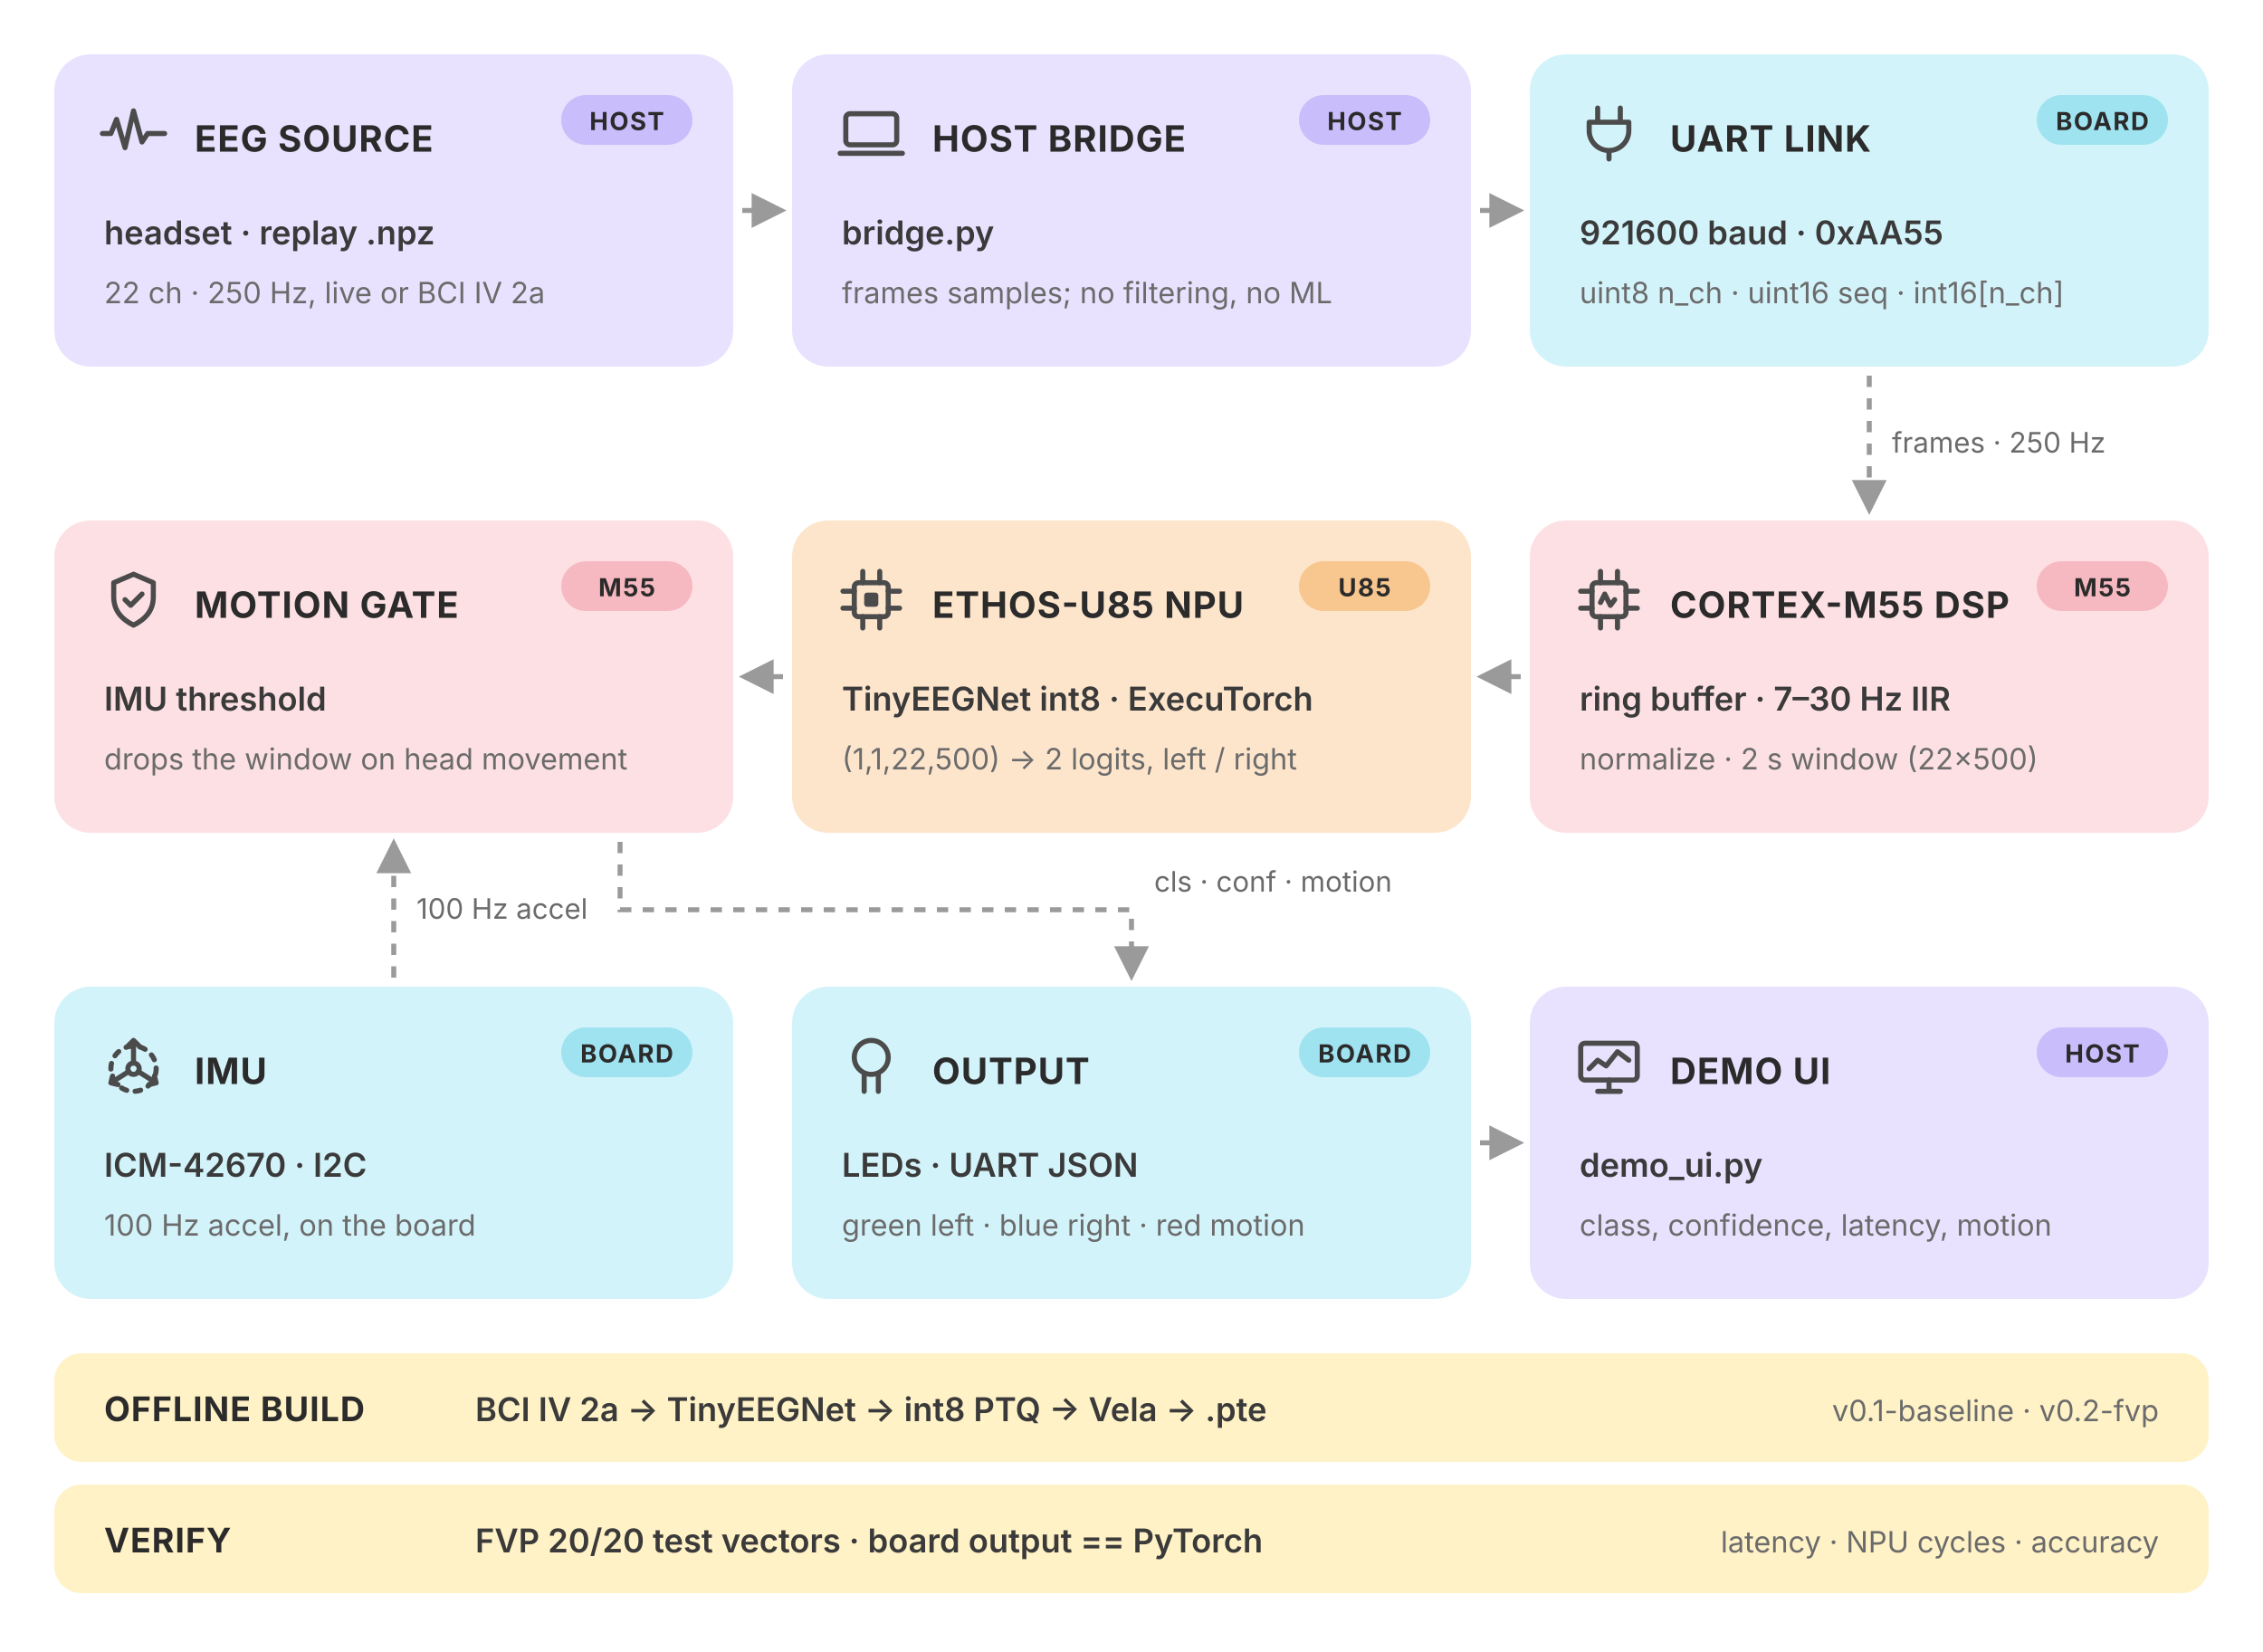
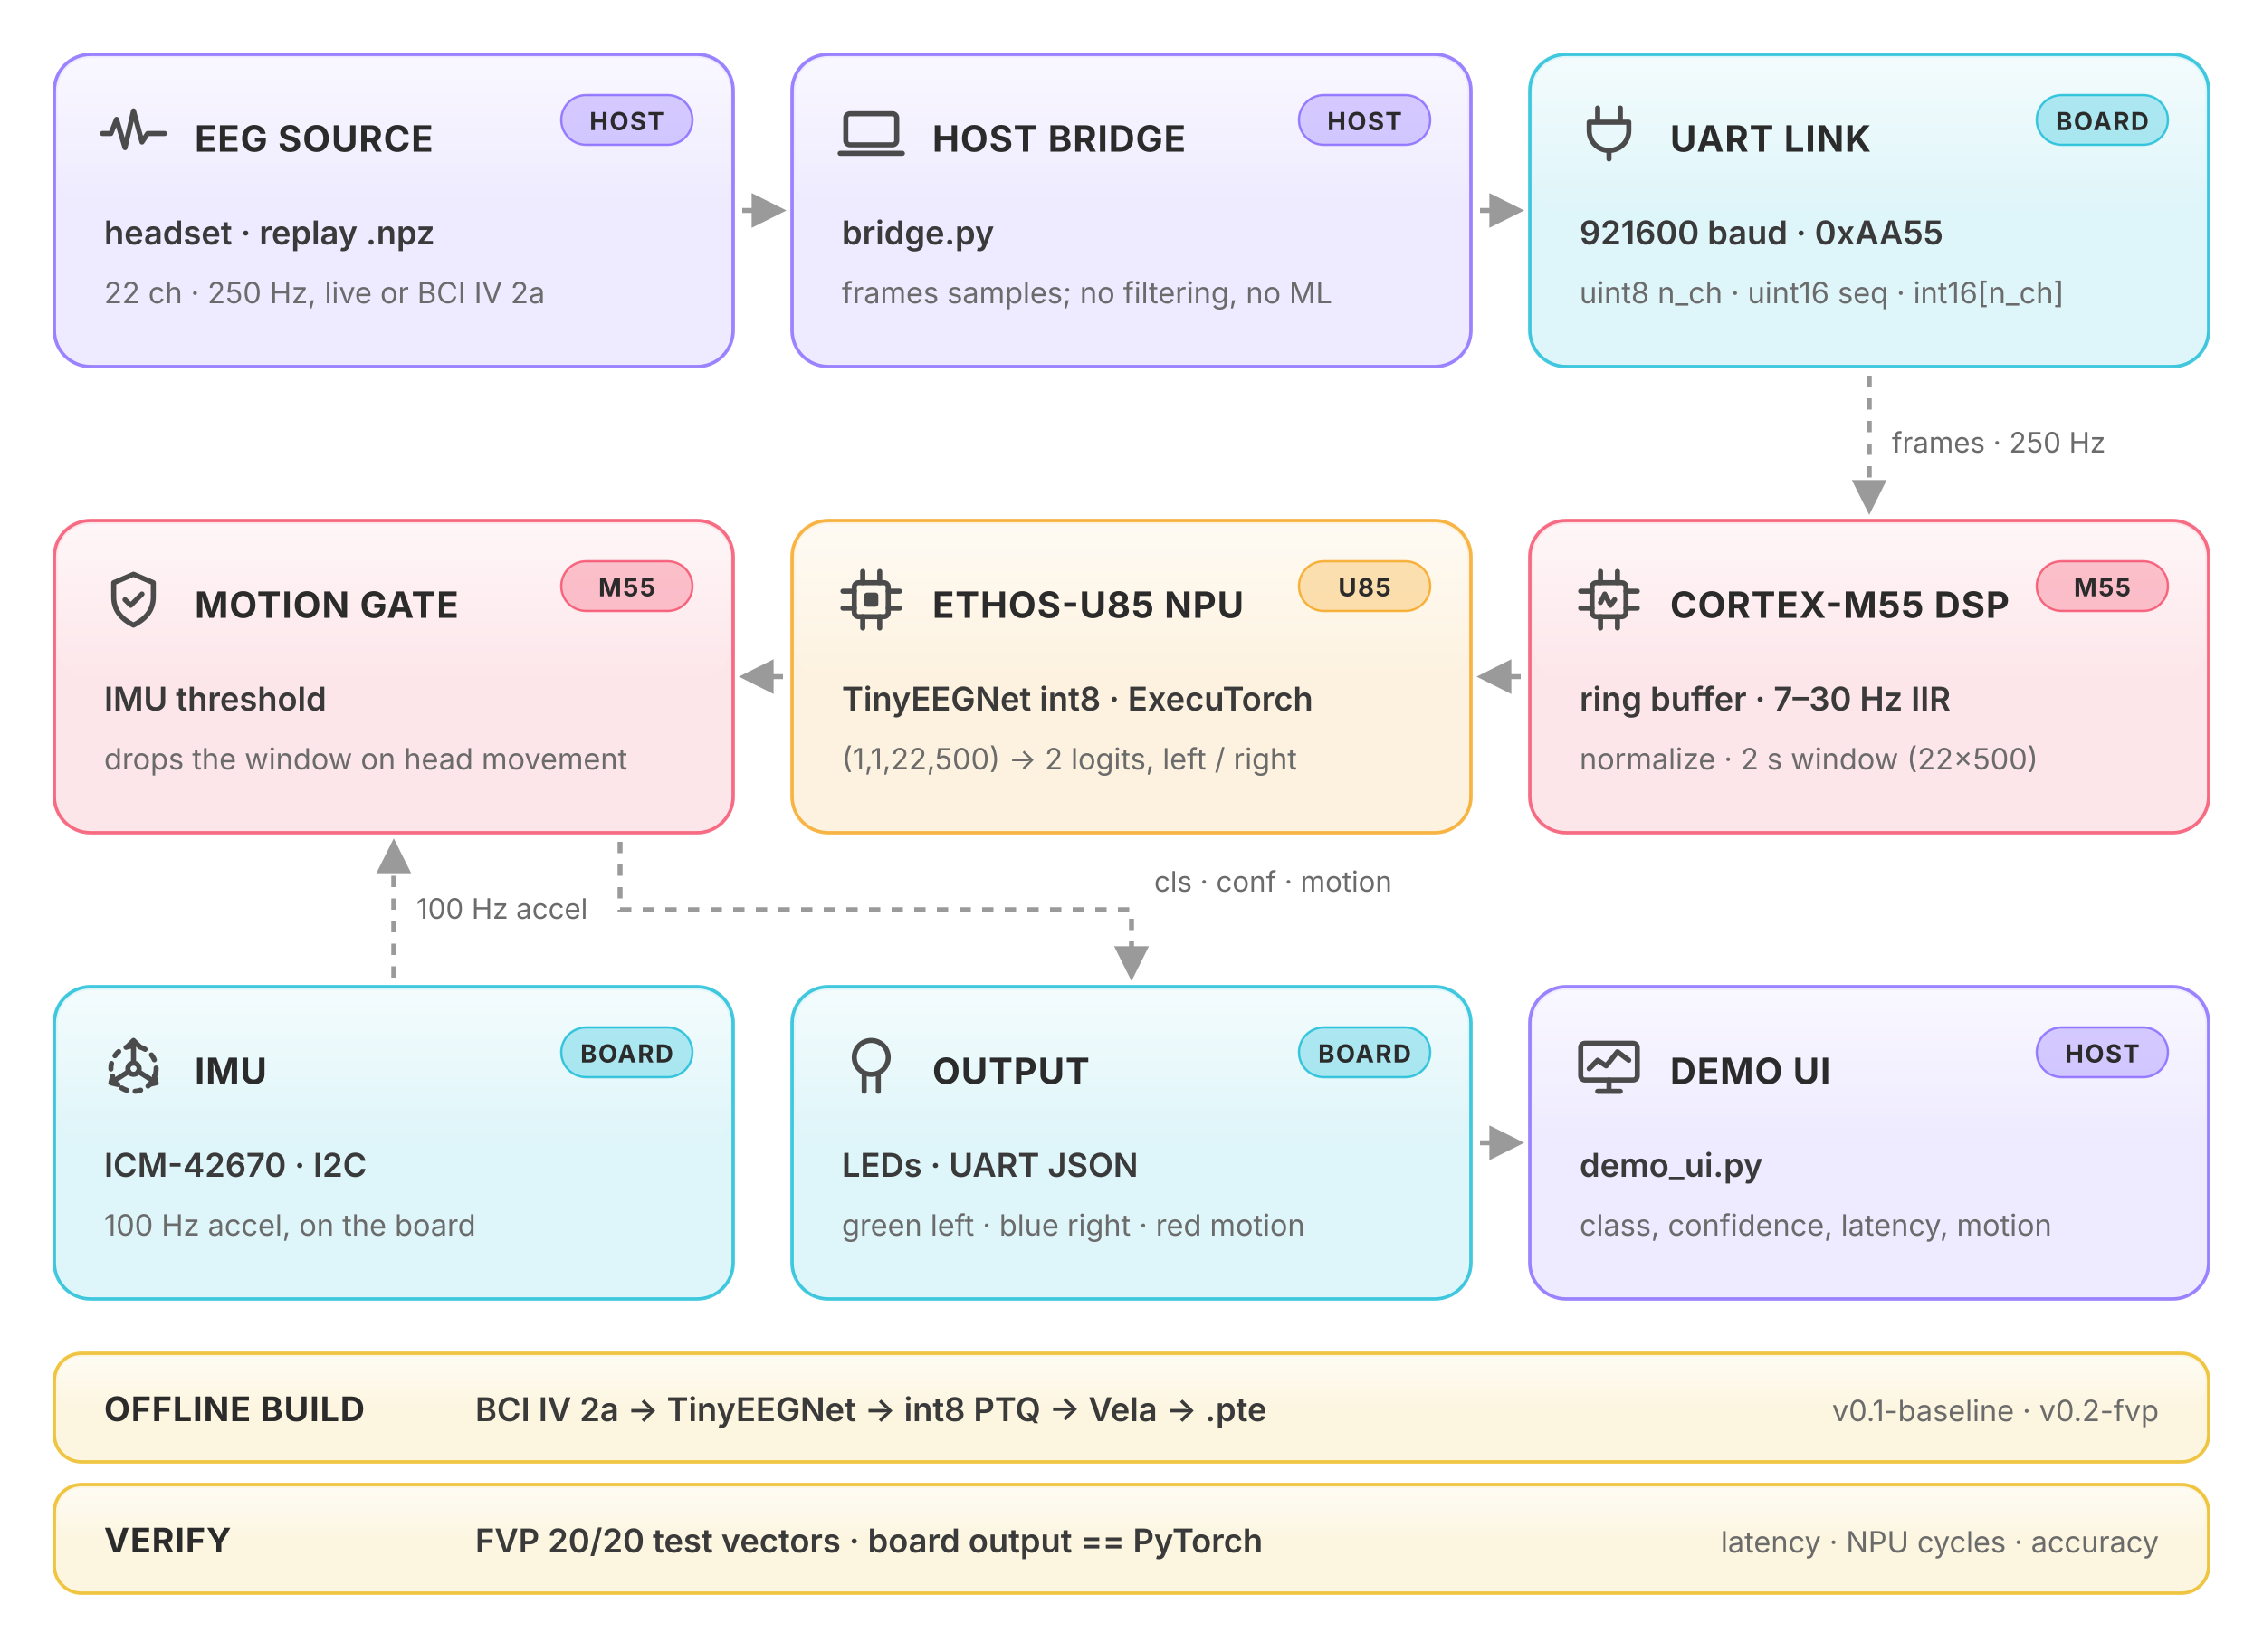
<svg xmlns="http://www.w3.org/2000/svg" viewBox="0 0 1000 730" width="1000" height="730" font-family="Inter, -apple-system, 'Segoe UI', Helvetica, Arial, sans-serif">
  <defs>
    <marker id="ah" viewBox="0 0 10 10" refX="9" refY="5" markerWidth="7" markerHeight="7" orient="auto-start-reverse">
      <path d="M0,0 L10,5 L0,10 z" fill="#9a9a9a" />
    </marker>
+     <linearGradient id="sheen" x1="0" y1="0" x2="0" y2="1">
+       <stop offset="0" stop-color="#ffffff" stop-opacity="0.65" />
+       <stop offset="1" stop-color="#ffffff" stop-opacity="0" />
+     </linearGradient>
  </defs>
-   <rect x="24" y="24" width="300" height="138" rx="16" fill="#e8e2ff" />
+   <rect x="24" y="24" width="300" height="138" rx="16" fill="rgba(124,92,255,0.13)" stroke="rgba(124,92,255,0.75)" stroke-width="1.5" />
+   <rect x="25.5" y="25.5" width="297" height="69.0" rx="14.5" fill="url(#sheen)" />
  <g transform="translate(44,44) scale(1.25)" fill="none" stroke="#4b4b4b" stroke-width="1.8" stroke-linecap="round" stroke-linejoin="round">
    <path d="M1 12h3l2-5 3 10 3-13 3 11 2-3h6" stroke-dasharray="56 56">
      <animate attributeName="stroke-dashoffset" values="0;-112" dur="2.4s" repeatCount="indefinite" />
    </path>
  </g>
  <text x="86" y="67" font-size="16" font-weight="700" letter-spacing="0.4" fill="#2b2b2b">EEG SOURCE</text>
-   <rect x="248" y="42" width="58" height="22" rx="11" fill="#c9bdfb" />
+   <rect x="248" y="42" width="58" height="22" rx="11" fill="rgba(124,92,255,0.28)" stroke="rgba(124,92,255,0.75)" stroke-width="1" />
  <text x="277" y="57.5" font-size="11" font-weight="700" letter-spacing="0.6" text-anchor="middle" fill="#2b2b2b">HOST</text>
  <text x="46" y="108" font-size="14.5" font-weight="600" fill="#3a3a3a">headset · replay .npz</text>
  <text x="46" y="134" font-size="13" fill="#6b6b6b">22 ch · 250 Hz, live or BCI IV 2a</text>
-   <rect x="350" y="24" width="300" height="138" rx="16" fill="#e8e2ff" />
+   <rect x="350" y="24" width="300" height="138" rx="16" fill="rgba(124,92,255,0.13)" stroke="rgba(124,92,255,0.75)" stroke-width="1.5" />
+   <rect x="351.5" y="25.5" width="297" height="69.0" rx="14.5" fill="url(#sheen)" />
  <g transform="translate(370,44) scale(1.25)" fill="none" stroke="#4b4b4b" stroke-width="1.8" stroke-linecap="round" stroke-linejoin="round">
    <rect x="3" y="5" width="18" height="11" rx="1.5" />
    <path d="M1 19h22" />
  </g>
  <text x="412" y="67" font-size="16" font-weight="700" letter-spacing="0.4" fill="#2b2b2b">HOST BRIDGE</text>
-   <rect x="574" y="42" width="58" height="22" rx="11" fill="#c9bdfb" />
+   <rect x="574" y="42" width="58" height="22" rx="11" fill="rgba(124,92,255,0.28)" stroke="rgba(124,92,255,0.75)" stroke-width="1" />
  <text x="603" y="57.5" font-size="11" font-weight="700" letter-spacing="0.6" text-anchor="middle" fill="#2b2b2b">HOST</text>
  <text x="372" y="108" font-size="14.5" font-weight="600" fill="#3a3a3a">bridge.py</text>
  <text x="372" y="134" font-size="13" fill="#6b6b6b">frames samples; no filtering, no ML</text>
-   <rect x="676" y="24" width="300" height="138" rx="16" fill="#d3f3fa" />
+   <rect x="676" y="24" width="300" height="138" rx="16" fill="rgba(6,182,212,0.13)" stroke="rgba(6,182,212,0.75)" stroke-width="1.5" />
+   <rect x="677.5" y="25.5" width="297" height="69.0" rx="14.5" fill="url(#sheen)" />
  <g transform="translate(696,44) scale(1.25)" fill="none" stroke="#4b4b4b" stroke-width="1.8" stroke-linecap="round" stroke-linejoin="round">
    <path d="M8 3v5M16 3v5M5 8h14v3a7 7 0 0 1-14 0zM12 18v3" />
  </g>
  <text x="738" y="67" font-size="16" font-weight="700" letter-spacing="0.4" fill="#2b2b2b">UART LINK</text>
-   <rect x="900" y="42" width="58" height="22" rx="11" fill="#9fe3f1" />
+   <rect x="900" y="42" width="58" height="22" rx="11" fill="rgba(6,182,212,0.28)" stroke="rgba(6,182,212,0.75)" stroke-width="1" />
  <text x="929" y="57.5" font-size="11" font-weight="700" letter-spacing="0.6" text-anchor="middle" fill="#2b2b2b">BOARD</text>
  <text x="698" y="108" font-size="14.5" font-weight="600" fill="#3a3a3a">921600 baud · 0xAA55</text>
  <text x="698" y="134" font-size="13" fill="#6b6b6b">uint8 n_ch · uint16 seq · int16[n_ch]</text>
-   <rect x="676" y="230" width="300" height="138" rx="16" fill="#fde0e3" />
+   <rect x="676" y="230" width="300" height="138" rx="16" fill="rgba(244,63,94,0.13)" stroke="rgba(244,63,94,0.75)" stroke-width="1.5" />
+   <rect x="677.5" y="231.5" width="297" height="69.0" rx="14.5" fill="url(#sheen)" />
  <g transform="translate(696,250) scale(1.25)" fill="none" stroke="#4b4b4b" stroke-width="1.8" stroke-linecap="round" stroke-linejoin="round">
    <rect x="6" y="6" width="12" height="12" rx="1.5" />
    <path d="M9 2v4M15 2v4M9 18v4M15 18v4M2 9h4M2 15h4M18 9h4M18 15h4" />
    <path d="M9 13l1.5-3 2 4 1.5-2" />
  </g>
  <text x="738" y="273" font-size="16" font-weight="700" letter-spacing="0.4" fill="#2b2b2b">CORTEX-M55 DSP</text>
-   <rect x="900" y="248" width="58" height="22" rx="11" fill="#f7b9c1" />
+   <rect x="900" y="248" width="58" height="22" rx="11" fill="rgba(244,63,94,0.28)" stroke="rgba(244,63,94,0.75)" stroke-width="1" />
  <text x="929" y="263.5" font-size="11" font-weight="700" letter-spacing="0.6" text-anchor="middle" fill="#2b2b2b">M55</text>
  <text x="698" y="314" font-size="14.5" font-weight="600" fill="#3a3a3a">ring buffer · 7–30 Hz IIR</text>
  <text x="698" y="340" font-size="13" fill="#6b6b6b">normalize · 2 s window (22×500)</text>
-   <rect x="350" y="230" width="300" height="138" rx="16" fill="#fde5cc" />
+   <rect x="350" y="230" width="300" height="138" rx="16" fill="rgba(245,158,11,0.13)" stroke="rgba(245,158,11,0.75)" stroke-width="1.5" />
+   <rect x="351.5" y="231.5" width="297" height="69.0" rx="14.5" fill="url(#sheen)" />
  <g transform="translate(370,250) scale(1.25)" fill="none" stroke="#4b4b4b" stroke-width="1.8" stroke-linecap="round" stroke-linejoin="round">
    <rect x="6" y="6" width="12" height="12" rx="1.5" />
    <path d="M9 2v4M15 2v4M9 18v4M15 18v4M2 9h4M2 15h4M18 9h4M18 15h4" />
    <rect x="9.5" y="9.5" width="5" height="5" rx="1" fill="#4b4b4b" stroke="none">
      <animate attributeName="opacity" values="1;0.25;1" dur="0.8s" repeatCount="indefinite" />
    </rect>
  </g>
  <text x="412" y="273" font-size="16" font-weight="700" letter-spacing="0.4" fill="#2b2b2b">ETHOS-U85 NPU</text>
-   <rect x="574" y="248" width="58" height="22" rx="11" fill="#f8c78f" />
+   <rect x="574" y="248" width="58" height="22" rx="11" fill="rgba(245,158,11,0.28)" stroke="rgba(245,158,11,0.75)" stroke-width="1" />
  <text x="603" y="263.5" font-size="11" font-weight="700" letter-spacing="0.6" text-anchor="middle" fill="#2b2b2b">U85</text>
  <text x="372" y="314" font-size="14.5" font-weight="600" fill="#3a3a3a">TinyEEGNet int8 · ExecuTorch</text>
  <text x="372" y="340" font-size="13" fill="#6b6b6b">(1,1,22,500) → 2 logits, left / right</text>
-   <rect x="24" y="230" width="300" height="138" rx="16" fill="#fde0e3" />
+   <rect x="24" y="230" width="300" height="138" rx="16" fill="rgba(244,63,94,0.13)" stroke="rgba(244,63,94,0.75)" stroke-width="1.5" />
+   <rect x="25.5" y="231.5" width="297" height="69.0" rx="14.5" fill="url(#sheen)" />
  <g transform="translate(44,250) scale(1.25)" fill="none" stroke="#4b4b4b" stroke-width="1.8" stroke-linecap="round" stroke-linejoin="round">
    <path d="M12 3l7 3v5c0 5-3 8-7 10-4-2-7-5-7-10V6z" />
    <path d="M9 12l2 2 4-4">
      <animate attributeName="opacity" values="1;1;0;1" keyTimes="0;0.6;0.8;1" dur="3s" repeatCount="indefinite" />
    </path>
  </g>
  <text x="86" y="273" font-size="16" font-weight="700" letter-spacing="0.4" fill="#2b2b2b">MOTION GATE</text>
-   <rect x="248" y="248" width="58" height="22" rx="11" fill="#f7b9c1" />
+   <rect x="248" y="248" width="58" height="22" rx="11" fill="rgba(244,63,94,0.28)" stroke="rgba(244,63,94,0.75)" stroke-width="1" />
  <text x="277" y="263.5" font-size="11" font-weight="700" letter-spacing="0.6" text-anchor="middle" fill="#2b2b2b">M55</text>
  <text x="46" y="314" font-size="14.5" font-weight="600" fill="#3a3a3a">IMU threshold</text>
  <text x="46" y="340" font-size="13" fill="#6b6b6b">drops the window on head movement</text>
-   <rect x="24" y="436" width="300" height="138" rx="16" fill="#d3f3fa" />
+   <rect x="24" y="436" width="300" height="138" rx="16" fill="rgba(6,182,212,0.13)" stroke="rgba(6,182,212,0.75)" stroke-width="1.5" />
+   <rect x="25.5" y="437.5" width="297" height="69.0" rx="14.5" fill="url(#sheen)" />
  <g transform="translate(44,456) scale(1.25)" fill="none" stroke="#4b4b4b" stroke-width="1.8" stroke-linecap="round" stroke-linejoin="round">
    <circle cx="12" cy="13" r="2" />
    <path d="M12 11V3M10 5l2-2 2 2M13.7 14l6.3 4M17.5 18.6l2.5-.6-.6-2.4M10.3 14L4 18M6.5 18.6L4 18l.6-2.4" />
    <circle cx="12" cy="13" r="8" stroke-dasharray="2 3">
      <animate attributeName="opacity" values="0.9;0.1;0.9" dur="1.5s" repeatCount="indefinite" />
    </circle>
  </g>
  <text x="86" y="479" font-size="16" font-weight="700" letter-spacing="0.4" fill="#2b2b2b">IMU</text>
-   <rect x="248" y="454" width="58" height="22" rx="11" fill="#9fe3f1" />
+   <rect x="248" y="454" width="58" height="22" rx="11" fill="rgba(6,182,212,0.28)" stroke="rgba(6,182,212,0.75)" stroke-width="1" />
  <text x="277" y="469.5" font-size="11" font-weight="700" letter-spacing="0.6" text-anchor="middle" fill="#2b2b2b">BOARD</text>
  <text x="46" y="520" font-size="14.5" font-weight="600" fill="#3a3a3a">ICM-42670 · I2C</text>
  <text x="46" y="546" font-size="13" fill="#6b6b6b">100 Hz accel, on the board</text>
-   <rect x="350" y="436" width="300" height="138" rx="16" fill="#d3f3fa" />
+   <rect x="350" y="436" width="300" height="138" rx="16" fill="rgba(6,182,212,0.13)" stroke="rgba(6,182,212,0.75)" stroke-width="1.5" />
+   <rect x="351.5" y="437.5" width="297" height="69.0" rx="14.5" fill="url(#sheen)" />
  <g transform="translate(370,456) scale(1.25)" fill="none" stroke="#4b4b4b" stroke-width="1.8" stroke-linecap="round" stroke-linejoin="round">
    <circle cx="12" cy="9" r="6" stroke="none">
      <animate attributeName="fill" values="#2da44e;#1f6feb;#cf222e" calcMode="discrete" dur="3s" repeatCount="indefinite" />
    </circle>
    <circle cx="12" cy="9" r="6" />
    <path d="M9.5 15v6M14.5 15v6" />
  </g>
  <text x="412" y="479" font-size="16" font-weight="700" letter-spacing="0.4" fill="#2b2b2b">OUTPUT</text>
-   <rect x="574" y="454" width="58" height="22" rx="11" fill="#9fe3f1" />
+   <rect x="574" y="454" width="58" height="22" rx="11" fill="rgba(6,182,212,0.28)" stroke="rgba(6,182,212,0.75)" stroke-width="1" />
  <text x="603" y="469.5" font-size="11" font-weight="700" letter-spacing="0.6" text-anchor="middle" fill="#2b2b2b">BOARD</text>
  <text x="372" y="520" font-size="14.5" font-weight="600" fill="#3a3a3a">LEDs · UART JSON</text>
  <text x="372" y="546" font-size="13" fill="#6b6b6b">green left · blue right · red motion</text>
-   <rect x="676" y="436" width="300" height="138" rx="16" fill="#e8e2ff" />
+   <rect x="676" y="436" width="300" height="138" rx="16" fill="rgba(124,92,255,0.13)" stroke="rgba(124,92,255,0.75)" stroke-width="1.5" />
+   <rect x="677.5" y="437.5" width="297" height="69.0" rx="14.5" fill="url(#sheen)" />
  <g transform="translate(696,456) scale(1.25)" fill="none" stroke="#4b4b4b" stroke-width="1.8" stroke-linecap="round" stroke-linejoin="round">
    <rect x="2" y="4" width="20" height="13" rx="1.5" />
    <path d="M8 21h8M12 17v4" />
    <path d="M5 13l3-3 3 2 4-5 4 3" />
  </g>
  <text x="738" y="479" font-size="16" font-weight="700" letter-spacing="0.4" fill="#2b2b2b">DEMO UI</text>
-   <rect x="900" y="454" width="58" height="22" rx="11" fill="#c9bdfb" />
+   <rect x="900" y="454" width="58" height="22" rx="11" fill="rgba(124,92,255,0.28)" stroke="rgba(124,92,255,0.75)" stroke-width="1" />
  <text x="929" y="469.5" font-size="11" font-weight="700" letter-spacing="0.6" text-anchor="middle" fill="#2b2b2b">HOST</text>
  <text x="698" y="520" font-size="14.5" font-weight="600" fill="#3a3a3a">demo_ui.py</text>
  <text x="698" y="546" font-size="13" fill="#6b6b6b">class, confidence, latency, motion</text>
  <path d="M328,93.0 H346" fill="none" stroke="#9a9a9a" stroke-width="2.2" stroke-dasharray="5 5" marker-end="url(#ah)">
    <animate attributeName="stroke-dashoffset" from="10" to="0" dur="0.6s" repeatCount="indefinite" />
  </path>
  <path d="M654,93.0 H672" fill="none" stroke="#9a9a9a" stroke-width="2.2" stroke-dasharray="5 5" marker-end="url(#ah)">
    <animate attributeName="stroke-dashoffset" from="10" to="0" dur="0.6s" repeatCount="indefinite" />
  </path>
  <path d="M826.0,166 V226" fill="none" stroke="#9a9a9a" stroke-width="2.2" stroke-dasharray="5 5" marker-end="url(#ah)">
    <animate attributeName="stroke-dashoffset" from="10" to="0" dur="0.6s" repeatCount="indefinite" />
  </path>
  <text x="836.0" y="200" font-size="12.5" fill="#6b6b6b" text-anchor="start">frames · 250 Hz</text>
  <path d="M672,299.0 H654" fill="none" stroke="#9a9a9a" stroke-width="2.2" stroke-dasharray="5 5" marker-end="url(#ah)">
    <animate attributeName="stroke-dashoffset" from="10" to="0" dur="0.6s" repeatCount="indefinite" />
  </path>
  <path d="M346,299.0 H328" fill="none" stroke="#9a9a9a" stroke-width="2.2" stroke-dasharray="5 5" marker-end="url(#ah)">
    <animate attributeName="stroke-dashoffset" from="10" to="0" dur="0.6s" repeatCount="indefinite" />
  </path>
  <path d="M174.0,432 V372" fill="none" stroke="#9a9a9a" stroke-width="2.2" stroke-dasharray="5 5" marker-end="url(#ah)">
    <animate attributeName="stroke-dashoffset" from="10" to="0" dur="0.6s" repeatCount="indefinite" />
  </path>
  <text x="184.0" y="406" font-size="12.5" fill="#6b6b6b" text-anchor="start">100 Hz accel</text>
  <path d="M274,372 V402.0 H500.0 V432" fill="none" stroke="#9a9a9a" stroke-width="2.2" stroke-dasharray="5 5" marker-end="url(#ah)">
    <animate attributeName="stroke-dashoffset" from="10" to="0" dur="0.6s" repeatCount="indefinite" />
  </path>
  <text x="510.0" y="394.0" font-size="12.5" fill="#6b6b6b" text-anchor="start">cls · conf · motion</text>
  <path d="M654,505.0 H672" fill="none" stroke="#9a9a9a" stroke-width="2.2" stroke-dasharray="5 5" marker-end="url(#ah)">
    <animate attributeName="stroke-dashoffset" from="10" to="0" dur="0.6s" repeatCount="indefinite" />
  </path>
-   <rect x="24" y="598" width="952" height="48" rx="12" fill="#fff2c6" />
+   <rect x="24" y="598" width="952" height="48" rx="12" fill="rgba(234,179,8,0.13)" stroke="rgba(234,179,8,0.75)" stroke-width="1.5" />
+   <rect x="25.5" y="599.5" width="949" height="24.0" rx="10.5" fill="url(#sheen)" />
  <text x="46" y="628" font-size="15" font-weight="700" letter-spacing="0.4" fill="#2b2b2b">OFFLINE BUILD</text>
  <text x="210" y="628" font-size="14.5" font-weight="600" fill="#3a3a3a">BCI IV 2a → TinyEEGNet → int8 PTQ → Vela → .pte</text>
  <text x="954" y="628" font-size="13" text-anchor="end" fill="#6b6b6b">v0.1-baseline · v0.2-fvp</text>
-   <rect x="24" y="656" width="952" height="48" rx="12" fill="#fff2c6" />
+   <rect x="24" y="656" width="952" height="48" rx="12" fill="rgba(234,179,8,0.13)" stroke="rgba(234,179,8,0.75)" stroke-width="1.5" />
+   <rect x="25.5" y="657.5" width="949" height="24.0" rx="10.5" fill="url(#sheen)" />
  <text x="46" y="686" font-size="15" font-weight="700" letter-spacing="0.4" fill="#2b2b2b">VERIFY</text>
  <text x="210" y="686" font-size="14.5" font-weight="600" fill="#3a3a3a">FVP 20/20 test vectors · board output == PyTorch</text>
  <text x="954" y="686" font-size="13" text-anchor="end" fill="#6b6b6b">latency · NPU cycles · accuracy</text>
</svg>
